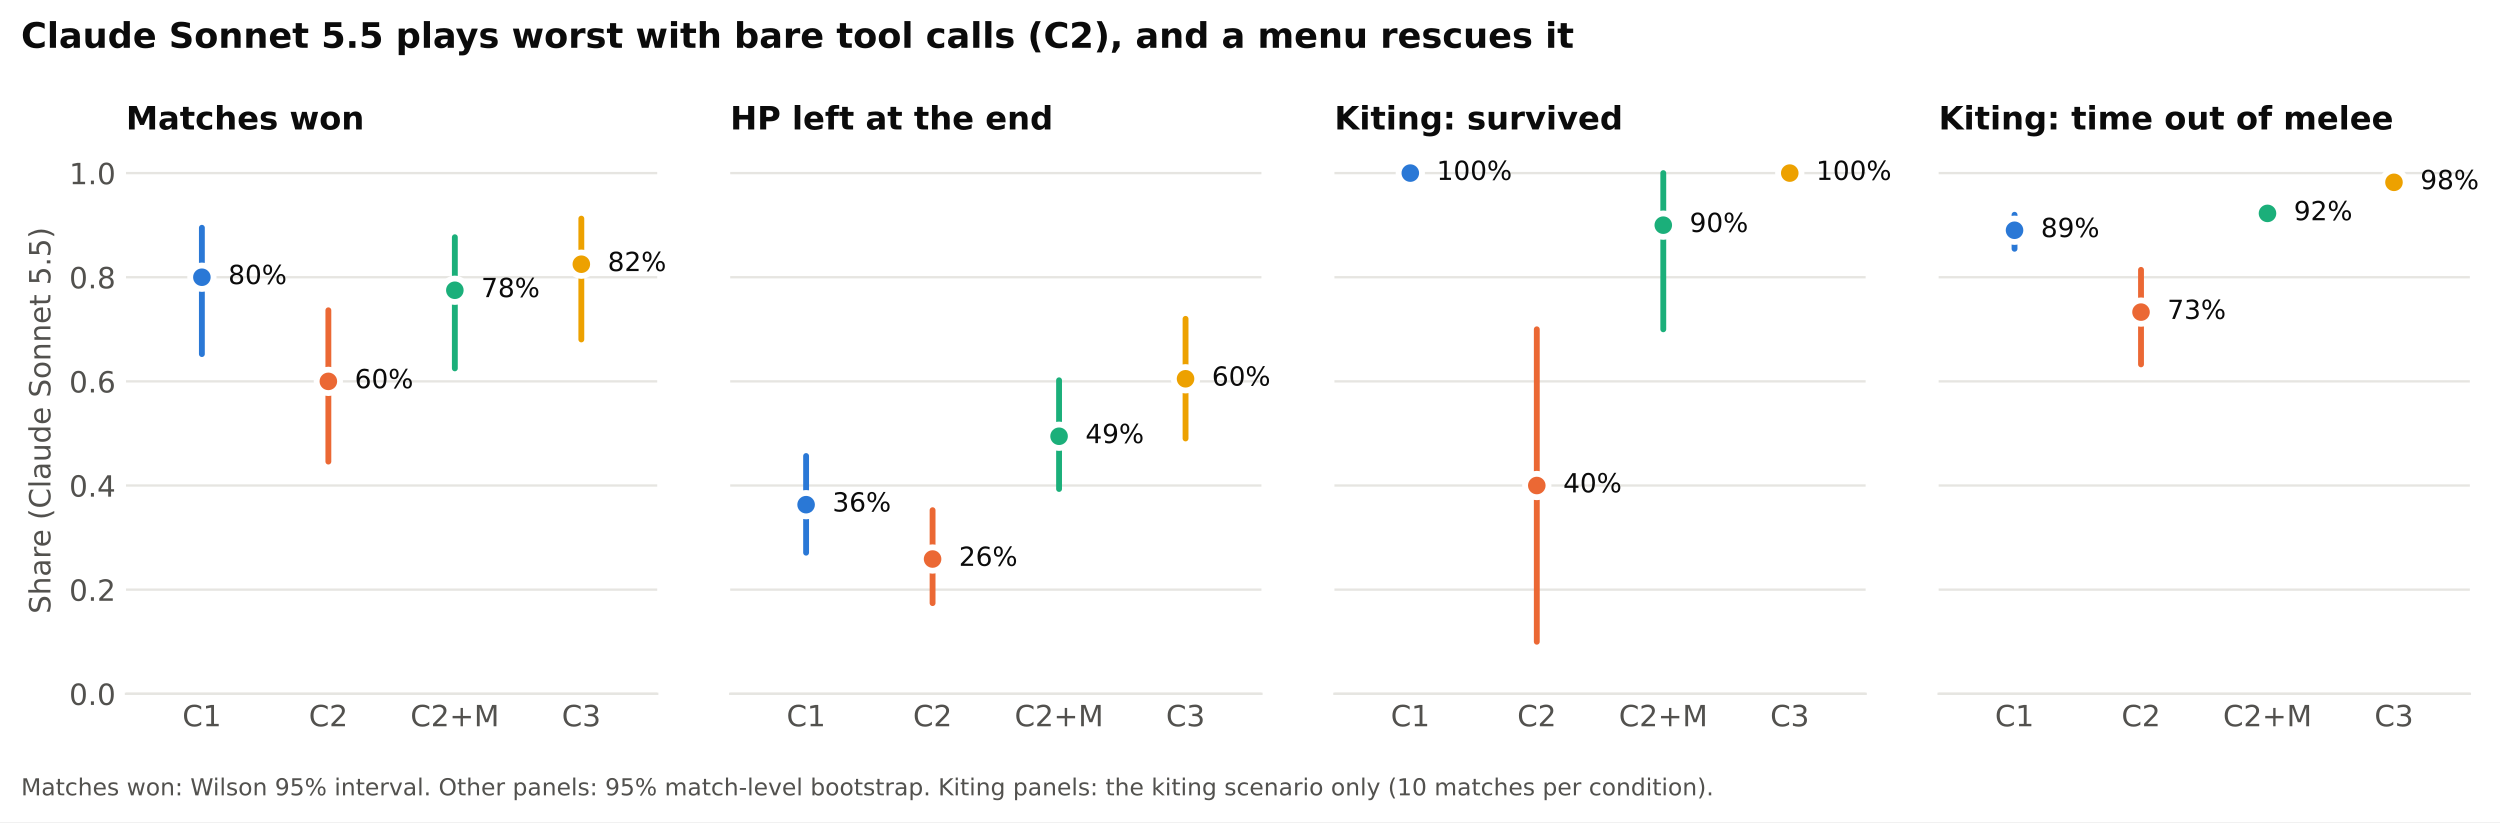
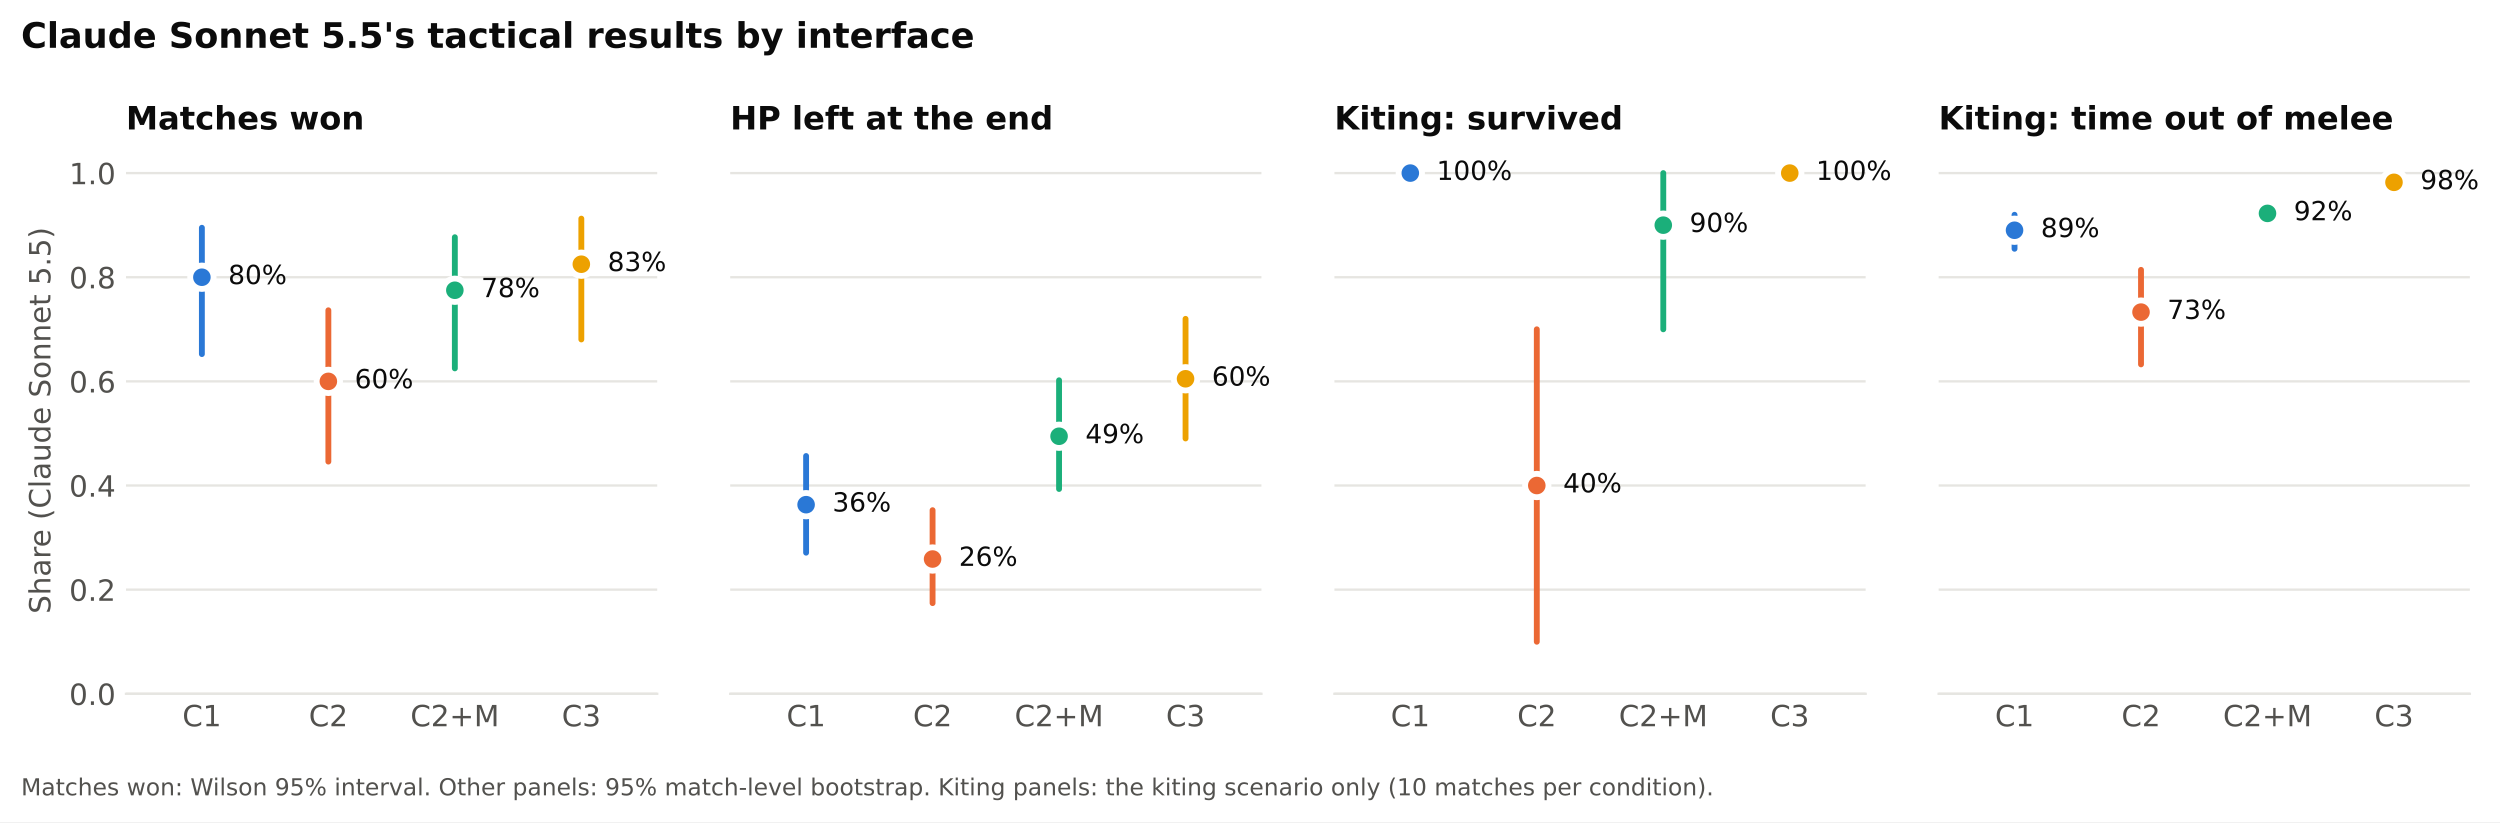
<svg xmlns="http://www.w3.org/2000/svg" xmlns:xlink="http://www.w3.org/1999/xlink" width="853.685pt" height="280.706pt" viewBox="0 0 853.685 280.706" version="1.1">
  <defs>
    <style type="text/css">*{stroke-linejoin: round; stroke-linecap: butt}</style>
  </defs>
  <g id="figure_1">
    <g id="patch_1">
      <path d="M 0 280.706  L 853.685 280.706  L 853.685 0  L 0 0  z " style="fill: #ffffff" />
    </g>
    <g id="axes_1">
      <g id="patch_2">
        <path d="M 43.022 236.916  L 224.422 236.916  L 224.422 50.216  L 43.022 50.216  z " style="fill: #ffffff" />
      </g>
      <g id="matplotlib.axis_1">
        <g id="xtick_1">
          <g id="line2d_1" />
          <g id="text_1">
            <text style="font-size: 10px; font-family: 'DejaVu Sans', 'Bitstream Vera Sans', 'Computer Modern Sans Serif', 'Lucida Grande', 'Verdana', 'Geneva', 'Lucid', 'Arial', 'Helvetica', 'Avant Garde', sans-serif; text-anchor: middle; fill: #52514e" x="68.937" y="248.014" transform="rotate(-0 68.93655 248.0137)">C1</text>
          </g>
        </g>
        <g id="xtick_2">
          <g id="line2d_2" />
          <g id="text_2">
            <text style="font-size: 10px; font-family: 'DejaVu Sans', 'Bitstream Vera Sans', 'Computer Modern Sans Serif', 'Lucida Grande', 'Verdana', 'Geneva', 'Lucid', 'Arial', 'Helvetica', 'Avant Garde', sans-serif; text-anchor: middle; fill: #52514e" x="112.127" y="248.014" transform="rotate(-0 112.1269 248.0137)">C2</text>
          </g>
        </g>
        <g id="xtick_3">
          <g id="line2d_3" />
          <g id="text_3">
            <text style="font-size: 10px; font-family: 'DejaVu Sans', 'Bitstream Vera Sans', 'Computer Modern Sans Serif', 'Lucida Grande', 'Verdana', 'Geneva', 'Lucid', 'Arial', 'Helvetica', 'Avant Garde', sans-serif; text-anchor: middle; fill: #52514e" x="155.317" y="248.014" transform="rotate(-0 155.3172 248.0137)">C2+M</text>
          </g>
        </g>
        <g id="xtick_4">
          <g id="line2d_4" />
          <g id="text_4">
            <text style="font-size: 10px; font-family: 'DejaVu Sans', 'Bitstream Vera Sans', 'Computer Modern Sans Serif', 'Lucida Grande', 'Verdana', 'Geneva', 'Lucid', 'Arial', 'Helvetica', 'Avant Garde', sans-serif; text-anchor: middle; fill: #52514e" x="198.508" y="248.014" transform="rotate(-0 198.5076 248.0137)">C3</text>
          </g>
        </g>
      </g>
      <g id="matplotlib.axis_2">
        <g id="ytick_1">
          <g id="line2d_5">
-             <path d="M 43.022 236.916  L 224.422 236.916  " clip-path="url(#p91f016bf5e)" style="fill: none; stroke: #e6e5e1; stroke-width: 0.8; stroke-linecap: square" />
+             <path d="M 43.022 236.916  L 224.422 236.916  " clip-path="url(#p547e25fc88)" style="fill: none; stroke: #e6e5e1; stroke-width: 0.8; stroke-linecap: square" />
          </g>
          <g id="line2d_6" />
          <g id="text_5">
            <text style="font-size: 10px; font-family: 'DejaVu Sans', 'Bitstream Vera Sans', 'Computer Modern Sans Serif', 'Lucida Grande', 'Verdana', 'Geneva', 'Lucid', 'Arial', 'Helvetica', 'Avant Garde', sans-serif; text-anchor: end; fill: #52514e" x="39.522" y="240.715" transform="rotate(-0 39.52234 240.7148)">0.0</text>
          </g>
        </g>
        <g id="ytick_2">
          <g id="line2d_7">
-             <path d="M 43.022 201.354  L 224.422 201.354  " clip-path="url(#p91f016bf5e)" style="fill: none; stroke: #e6e5e1; stroke-width: 0.8; stroke-linecap: square" />
+             <path d="M 43.022 201.354  L 224.422 201.354  " clip-path="url(#p547e25fc88)" style="fill: none; stroke: #e6e5e1; stroke-width: 0.8; stroke-linecap: square" />
          </g>
          <g id="line2d_8" />
          <g id="text_6">
            <text style="font-size: 10px; font-family: 'DejaVu Sans', 'Bitstream Vera Sans', 'Computer Modern Sans Serif', 'Lucida Grande', 'Verdana', 'Geneva', 'Lucid', 'Arial', 'Helvetica', 'Avant Garde', sans-serif; text-anchor: end; fill: #52514e" x="39.522" y="205.153" transform="rotate(-0 39.52234 205.153)">0.2</text>
          </g>
        </g>
        <g id="ytick_3">
          <g id="line2d_9">
-             <path d="M 43.022 165.792  L 224.422 165.792  " clip-path="url(#p91f016bf5e)" style="fill: none; stroke: #e6e5e1; stroke-width: 0.8; stroke-linecap: square" />
+             <path d="M 43.022 165.792  L 224.422 165.792  " clip-path="url(#p547e25fc88)" style="fill: none; stroke: #e6e5e1; stroke-width: 0.8; stroke-linecap: square" />
          </g>
          <g id="line2d_10" />
          <g id="text_7">
            <text style="font-size: 10px; font-family: 'DejaVu Sans', 'Bitstream Vera Sans', 'Computer Modern Sans Serif', 'Lucida Grande', 'Verdana', 'Geneva', 'Lucid', 'Arial', 'Helvetica', 'Avant Garde', sans-serif; text-anchor: end; fill: #52514e" x="39.522" y="169.591" transform="rotate(-0 39.52234 169.5911)">0.4</text>
          </g>
        </g>
        <g id="ytick_4">
          <g id="line2d_11">
-             <path d="M 43.022 130.23  L 224.422 130.23  " clip-path="url(#p91f016bf5e)" style="fill: none; stroke: #e6e5e1; stroke-width: 0.8; stroke-linecap: square" />
+             <path d="M 43.022 130.23  L 224.422 130.23  " clip-path="url(#p547e25fc88)" style="fill: none; stroke: #e6e5e1; stroke-width: 0.8; stroke-linecap: square" />
          </g>
          <g id="line2d_12" />
          <g id="text_8">
            <text style="font-size: 10px; font-family: 'DejaVu Sans', 'Bitstream Vera Sans', 'Computer Modern Sans Serif', 'Lucida Grande', 'Verdana', 'Geneva', 'Lucid', 'Arial', 'Helvetica', 'Avant Garde', sans-serif; text-anchor: end; fill: #52514e" x="39.522" y="134.029" transform="rotate(-0 39.52234 134.0292)">0.6</text>
          </g>
        </g>
        <g id="ytick_5">
          <g id="line2d_13">
-             <path d="M 43.022 94.669  L 224.422 94.669  " clip-path="url(#p91f016bf5e)" style="fill: none; stroke: #e6e5e1; stroke-width: 0.8; stroke-linecap: square" />
+             <path d="M 43.022 94.669  L 224.422 94.669  " clip-path="url(#p547e25fc88)" style="fill: none; stroke: #e6e5e1; stroke-width: 0.8; stroke-linecap: square" />
          </g>
          <g id="line2d_14" />
          <g id="text_9">
            <text style="font-size: 10px; font-family: 'DejaVu Sans', 'Bitstream Vera Sans', 'Computer Modern Sans Serif', 'Lucida Grande', 'Verdana', 'Geneva', 'Lucid', 'Arial', 'Helvetica', 'Avant Garde', sans-serif; text-anchor: end; fill: #52514e" x="39.522" y="98.467" transform="rotate(-0 39.52234 98.46739)">0.8</text>
          </g>
        </g>
        <g id="ytick_6">
          <g id="line2d_15">
-             <path d="M 43.022 59.107  L 224.422 59.107  " clip-path="url(#p91f016bf5e)" style="fill: none; stroke: #e6e5e1; stroke-width: 0.8; stroke-linecap: square" />
+             <path d="M 43.022 59.107  L 224.422 59.107  " clip-path="url(#p547e25fc88)" style="fill: none; stroke: #e6e5e1; stroke-width: 0.8; stroke-linecap: square" />
          </g>
          <g id="line2d_16" />
          <g id="text_10">
            <text style="font-size: 10px; font-family: 'DejaVu Sans', 'Bitstream Vera Sans', 'Computer Modern Sans Serif', 'Lucida Grande', 'Verdana', 'Geneva', 'Lucid', 'Arial', 'Helvetica', 'Avant Garde', sans-serif; text-anchor: end; fill: #52514e" x="39.522" y="62.906" transform="rotate(-0 39.52234 62.90553)">1.0</text>
          </g>
        </g>
        <g id="text_11">
          <text style="font-size: 10px; font-family: 'DejaVu Sans', 'Bitstream Vera Sans', 'Computer Modern Sans Serif', 'Lucida Grande', 'Verdana', 'Geneva', 'Lucid', 'Arial', 'Helvetica', 'Avant Garde', sans-serif; text-anchor: middle; fill: #52514e" x="17.217" y="143.566" transform="rotate(-90 17.21688 143.5661)">Share (Claude Sonnet 5.5)</text>
        </g>
      </g>
      <g id="LineCollection_1">
-         <path d="M 68.937 120.908  L 68.937 77.777  " clip-path="url(#p91f016bf5e)" style="fill: none; stroke: #2a78d6; stroke-width: 2; stroke-linecap: round" />
+         <path d="M 68.937 120.908  L 68.937 77.777  " clip-path="url(#p547e25fc88)" style="fill: none; stroke: #2a78d6; stroke-width: 2; stroke-linecap: round" />
      </g>
      <g id="LineCollection_2">
-         <path d="M 112.127 157.62  L 112.127 105.956  " clip-path="url(#p91f016bf5e)" style="fill: none; stroke: #eb6834; stroke-width: 2; stroke-linecap: round" />
+         <path d="M 112.127 157.62  L 112.127 105.956  " clip-path="url(#p547e25fc88)" style="fill: none; stroke: #eb6834; stroke-width: 2; stroke-linecap: round" />
      </g>
      <g id="LineCollection_3">
-         <path d="M 155.317 125.791  L 155.317 81.006  " clip-path="url(#p91f016bf5e)" style="fill: none; stroke: #1baf7a; stroke-width: 2; stroke-linecap: round" />
+         <path d="M 155.317 125.791  L 155.317 81.006  " clip-path="url(#p547e25fc88)" style="fill: none; stroke: #1baf7a; stroke-width: 2; stroke-linecap: round" />
      </g>
      <g id="LineCollection_4">
-         <path d="M 198.508 115.917  L 198.508 74.657  " clip-path="url(#p91f016bf5e)" style="fill: none; stroke: #eda100; stroke-width: 2; stroke-linecap: round" />
+         <path d="M 198.508 115.917  L 198.508 74.657  " clip-path="url(#p547e25fc88)" style="fill: none; stroke: #eda100; stroke-width: 2; stroke-linecap: round" />
      </g>
      <g id="patch_3">
        <path d="M 43.022 236.916  L 224.422 236.916  " style="fill: none; stroke: #e6e5e1; stroke-width: 0.8; stroke-linejoin: miter; stroke-linecap: square" />
      </g>
      <g id="line2d_17">
        <defs>
-           <path id="mb02698caf5" d="M 0 4  C 1.061 4 2.078 3.579 2.828 2.828  C 3.579 2.078 4 1.061 4 0  C 4 -1.061 3.579 -2.078 2.828 -2.828  C 2.078 -3.579 1.061 -4 0 -4  C -1.061 -4 -2.078 -3.579 -2.828 -2.828  C -3.579 -2.078 -4 -1.061 -4 0  C -4 1.061 -3.579 2.078 -2.828 2.828  C -2.078 3.579 -1.061 4 0 4  z " style="stroke: #ffffff; stroke-width: 2" />
+           <path id="mb22d5db943" d="M 0 4  C 1.061 4 2.078 3.579 2.828 2.828  C 3.579 2.078 4 1.061 4 0  C 4 -1.061 3.579 -2.078 2.828 -2.828  C 2.078 -3.579 1.061 -4 0 -4  C -1.061 -4 -2.078 -3.579 -2.828 -2.828  C -3.579 -2.078 -4 -1.061 -4 0  C -4 1.061 -3.579 2.078 -2.828 2.828  C -2.078 3.579 -1.061 4 0 4  z " style="stroke: #ffffff; stroke-width: 2" />
        </defs>
-         <g clip-path="url(#p91f016bf5e)">
-           <use xlink:href="#mb02698caf5" x="68.937" y="94.669" style="fill: #2a78d6; stroke: #ffffff; stroke-width: 2" />
+         <g clip-path="url(#p547e25fc88)">
+           <use xlink:href="#mb22d5db943" x="68.937" y="94.669" style="fill: #2a78d6; stroke: #ffffff; stroke-width: 2" />
        </g>
      </g>
      <g id="text_12">
        <text style="font-size: 9px; font-family: 'DejaVu Sans', 'Bitstream Vera Sans', 'Computer Modern Sans Serif', 'Lucida Grande', 'Verdana', 'Geneva', 'Lucid', 'Arial', 'Helvetica', 'Avant Garde', sans-serif; text-anchor: start; fill: #0b0b0b" x="77.937" y="97.006" transform="rotate(-0 77.93655 97.00645)">80%</text>
      </g>
      <g id="line2d_18">
        <defs>
-           <path id="ma6ddbdde8d" d="M 0 4  C 1.061 4 2.078 3.579 2.828 2.828  C 3.579 2.078 4 1.061 4 0  C 4 -1.061 3.579 -2.078 2.828 -2.828  C 2.078 -3.579 1.061 -4 0 -4  C -1.061 -4 -2.078 -3.579 -2.828 -2.828  C -3.579 -2.078 -4 -1.061 -4 0  C -4 1.061 -3.579 2.078 -2.828 2.828  C -2.078 3.579 -1.061 4 0 4  z " style="stroke: #ffffff; stroke-width: 2" />
+           <path id="mc337215d59" d="M 0 4  C 1.061 4 2.078 3.579 2.828 2.828  C 3.579 2.078 4 1.061 4 0  C 4 -1.061 3.579 -2.078 2.828 -2.828  C 2.078 -3.579 1.061 -4 0 -4  C -1.061 -4 -2.078 -3.579 -2.828 -2.828  C -3.579 -2.078 -4 -1.061 -4 0  C -4 1.061 -3.579 2.078 -2.828 2.828  C -2.078 3.579 -1.061 4 0 4  z " style="stroke: #ffffff; stroke-width: 2" />
        </defs>
-         <g clip-path="url(#p91f016bf5e)">
-           <use xlink:href="#ma6ddbdde8d" x="112.127" y="130.23" style="fill: #eb6834; stroke: #ffffff; stroke-width: 2" />
+         <g clip-path="url(#p547e25fc88)">
+           <use xlink:href="#mc337215d59" x="112.127" y="130.23" style="fill: #eb6834; stroke: #ffffff; stroke-width: 2" />
        </g>
      </g>
      <g id="text_13">
        <text style="font-size: 9px; font-family: 'DejaVu Sans', 'Bitstream Vera Sans', 'Computer Modern Sans Serif', 'Lucida Grande', 'Verdana', 'Geneva', 'Lucid', 'Arial', 'Helvetica', 'Avant Garde', sans-serif; text-anchor: start; fill: #0b0b0b" x="121.127" y="132.568" transform="rotate(-0 121.1269 132.5683)">60%</text>
      </g>
      <g id="line2d_19">
        <defs>
-           <path id="ma5e6fc3761" d="M 0 4  C 1.061 4 2.078 3.579 2.828 2.828  C 3.579 2.078 4 1.061 4 0  C 4 -1.061 3.579 -2.078 2.828 -2.828  C 2.078 -3.579 1.061 -4 0 -4  C -1.061 -4 -2.078 -3.579 -2.828 -2.828  C -3.579 -2.078 -4 -1.061 -4 0  C -4 1.061 -3.579 2.078 -2.828 2.828  C -2.078 3.579 -1.061 4 0 4  z " style="stroke: #ffffff; stroke-width: 2" />
+           <path id="mb53d1a69db" d="M 0 4  C 1.061 4 2.078 3.579 2.828 2.828  C 3.579 2.078 4 1.061 4 0  C 4 -1.061 3.579 -2.078 2.828 -2.828  C 2.078 -3.579 1.061 -4 0 -4  C -1.061 -4 -2.078 -3.579 -2.828 -2.828  C -3.579 -2.078 -4 -1.061 -4 0  C -4 1.061 -3.579 2.078 -2.828 2.828  C -2.078 3.579 -1.061 4 0 4  z " style="stroke: #ffffff; stroke-width: 2" />
        </defs>
-         <g clip-path="url(#p91f016bf5e)">
-           <use xlink:href="#ma5e6fc3761" x="155.317" y="99.114" style="fill: #1baf7a; stroke: #ffffff; stroke-width: 2" />
+         <g clip-path="url(#p547e25fc88)">
+           <use xlink:href="#mb53d1a69db" x="155.317" y="99.114" style="fill: #1baf7a; stroke: #ffffff; stroke-width: 2" />
        </g>
      </g>
      <g id="text_14">
        <text style="font-size: 9px; font-family: 'DejaVu Sans', 'Bitstream Vera Sans', 'Computer Modern Sans Serif', 'Lucida Grande', 'Verdana', 'Geneva', 'Lucid', 'Arial', 'Helvetica', 'Avant Garde', sans-serif; text-anchor: start; fill: #0b0b0b" x="164.317" y="101.452" transform="rotate(-0 164.3172 101.4517)">78%</text>
      </g>
      <g id="line2d_20">
        <defs>
-           <path id="mdd7c7eb9c5" d="M 0 4  C 1.061 4 2.078 3.579 2.828 2.828  C 3.579 2.078 4 1.061 4 0  C 4 -1.061 3.579 -2.078 2.828 -2.828  C 2.078 -3.579 1.061 -4 0 -4  C -1.061 -4 -2.078 -3.579 -2.828 -2.828  C -3.579 -2.078 -4 -1.061 -4 0  C -4 1.061 -3.579 2.078 -2.828 2.828  C -2.078 3.579 -1.061 4 0 4  z " style="stroke: #ffffff; stroke-width: 2" />
+           <path id="med25aad9d0" d="M 0 4  C 1.061 4 2.078 3.579 2.828 2.828  C 3.579 2.078 4 1.061 4 0  C 4 -1.061 3.579 -2.078 2.828 -2.828  C 2.078 -3.579 1.061 -4 0 -4  C -1.061 -4 -2.078 -3.579 -2.828 -2.828  C -3.579 -2.078 -4 -1.061 -4 0  C -4 1.061 -3.579 2.078 -2.828 2.828  C -2.078 3.579 -1.061 4 0 4  z " style="stroke: #ffffff; stroke-width: 2" />
        </defs>
-         <g clip-path="url(#p91f016bf5e)">
-           <use xlink:href="#mdd7c7eb9c5" x="198.508" y="90.223" style="fill: #eda100; stroke: #ffffff; stroke-width: 2" />
+         <g clip-path="url(#p547e25fc88)">
+           <use xlink:href="#med25aad9d0" x="198.508" y="90.223" style="fill: #eda100; stroke: #ffffff; stroke-width: 2" />
        </g>
      </g>
      <g id="text_15">
-         <text style="font-size: 9px; font-family: 'DejaVu Sans', 'Bitstream Vera Sans', 'Computer Modern Sans Serif', 'Lucida Grande', 'Verdana', 'Geneva', 'Lucid', 'Arial', 'Helvetica', 'Avant Garde', sans-serif; text-anchor: start; fill: #0b0b0b" x="207.508" y="92.561" transform="rotate(-0 207.5076 92.56122)">82%</text>
+         <text style="font-size: 9px; font-family: 'DejaVu Sans', 'Bitstream Vera Sans', 'Computer Modern Sans Serif', 'Lucida Grande', 'Verdana', 'Geneva', 'Lucid', 'Arial', 'Helvetica', 'Avant Garde', sans-serif; text-anchor: start; fill: #0b0b0b" x="207.508" y="92.561" transform="rotate(-0 207.5076 92.56122)">83%</text>
      </g>
      <g id="text_16">
        <text style="font-weight: 700; font-size: 11px; font-family: 'DejaVu Sans', 'Bitstream Vera Sans', 'Computer Modern Sans Serif', 'Lucida Grande', 'Verdana', 'Geneva', 'Lucid', 'Arial', 'Helvetica', 'Avant Garde', sans-serif; text-anchor: start; fill: #0b0b0b" x="43.022" y="44.216" transform="rotate(-0 43.02234 44.21623)">Matches won</text>
      </g>
    </g>
    <g id="axes_2">
      <g id="patch_4">
        <path d="M 249.347 236.916  L 430.746 236.916  L 430.746 50.216  L 249.347 50.216  z " style="fill: #ffffff" />
      </g>
      <g id="matplotlib.axis_3">
        <g id="xtick_5">
          <g id="line2d_21" />
          <g id="text_17">
            <text style="font-size: 10px; font-family: 'DejaVu Sans', 'Bitstream Vera Sans', 'Computer Modern Sans Serif', 'Lucida Grande', 'Verdana', 'Geneva', 'Lucid', 'Arial', 'Helvetica', 'Avant Garde', sans-serif; text-anchor: middle; fill: #52514e" x="275.261" y="248.014" transform="rotate(-0 275.261 248.0137)">C1</text>
          </g>
        </g>
        <g id="xtick_6">
          <g id="line2d_22" />
          <g id="text_18">
            <text style="font-size: 10px; font-family: 'DejaVu Sans', 'Bitstream Vera Sans', 'Computer Modern Sans Serif', 'Lucida Grande', 'Verdana', 'Geneva', 'Lucid', 'Arial', 'Helvetica', 'Avant Garde', sans-serif; text-anchor: middle; fill: #52514e" x="318.451" y="248.014" transform="rotate(-0 318.4513 248.0137)">C2</text>
          </g>
        </g>
        <g id="xtick_7">
          <g id="line2d_23" />
          <g id="text_19">
            <text style="font-size: 10px; font-family: 'DejaVu Sans', 'Bitstream Vera Sans', 'Computer Modern Sans Serif', 'Lucida Grande', 'Verdana', 'Geneva', 'Lucid', 'Arial', 'Helvetica', 'Avant Garde', sans-serif; text-anchor: middle; fill: #52514e" x="361.642" y="248.014" transform="rotate(-0 361.6417 248.0137)">C2+M</text>
          </g>
        </g>
        <g id="xtick_8">
          <g id="line2d_24" />
          <g id="text_20">
            <text style="font-size: 10px; font-family: 'DejaVu Sans', 'Bitstream Vera Sans', 'Computer Modern Sans Serif', 'Lucida Grande', 'Verdana', 'Geneva', 'Lucid', 'Arial', 'Helvetica', 'Avant Garde', sans-serif; text-anchor: middle; fill: #52514e" x="404.832" y="248.014" transform="rotate(-0 404.832 248.0137)">C3</text>
          </g>
        </g>
      </g>
      <g id="matplotlib.axis_4">
        <g id="ytick_7">
          <g id="line2d_25">
-             <path d="M 249.347 236.916  L 430.746 236.916  " clip-path="url(#p8718b25c88)" style="fill: none; stroke: #e6e5e1; stroke-width: 0.8; stroke-linecap: square" />
+             <path d="M 249.347 236.916  L 430.746 236.916  " clip-path="url(#pf38b390fea)" style="fill: none; stroke: #e6e5e1; stroke-width: 0.8; stroke-linecap: square" />
          </g>
          <g id="line2d_26" />
        </g>
        <g id="ytick_8">
          <g id="line2d_27">
-             <path d="M 249.347 201.354  L 430.746 201.354  " clip-path="url(#p8718b25c88)" style="fill: none; stroke: #e6e5e1; stroke-width: 0.8; stroke-linecap: square" />
+             <path d="M 249.347 201.354  L 430.746 201.354  " clip-path="url(#pf38b390fea)" style="fill: none; stroke: #e6e5e1; stroke-width: 0.8; stroke-linecap: square" />
          </g>
          <g id="line2d_28" />
        </g>
        <g id="ytick_9">
          <g id="line2d_29">
-             <path d="M 249.347 165.792  L 430.746 165.792  " clip-path="url(#p8718b25c88)" style="fill: none; stroke: #e6e5e1; stroke-width: 0.8; stroke-linecap: square" />
+             <path d="M 249.347 165.792  L 430.746 165.792  " clip-path="url(#pf38b390fea)" style="fill: none; stroke: #e6e5e1; stroke-width: 0.8; stroke-linecap: square" />
          </g>
          <g id="line2d_30" />
        </g>
        <g id="ytick_10">
          <g id="line2d_31">
-             <path d="M 249.347 130.23  L 430.746 130.23  " clip-path="url(#p8718b25c88)" style="fill: none; stroke: #e6e5e1; stroke-width: 0.8; stroke-linecap: square" />
+             <path d="M 249.347 130.23  L 430.746 130.23  " clip-path="url(#pf38b390fea)" style="fill: none; stroke: #e6e5e1; stroke-width: 0.8; stroke-linecap: square" />
          </g>
          <g id="line2d_32" />
        </g>
        <g id="ytick_11">
          <g id="line2d_33">
-             <path d="M 249.347 94.669  L 430.746 94.669  " clip-path="url(#p8718b25c88)" style="fill: none; stroke: #e6e5e1; stroke-width: 0.8; stroke-linecap: square" />
+             <path d="M 249.347 94.669  L 430.746 94.669  " clip-path="url(#pf38b390fea)" style="fill: none; stroke: #e6e5e1; stroke-width: 0.8; stroke-linecap: square" />
          </g>
          <g id="line2d_34" />
        </g>
        <g id="ytick_12">
          <g id="line2d_35">
-             <path d="M 249.347 59.107  L 430.746 59.107  " clip-path="url(#p8718b25c88)" style="fill: none; stroke: #e6e5e1; stroke-width: 0.8; stroke-linecap: square" />
+             <path d="M 249.347 59.107  L 430.746 59.107  " clip-path="url(#pf38b390fea)" style="fill: none; stroke: #e6e5e1; stroke-width: 0.8; stroke-linecap: square" />
          </g>
          <g id="line2d_36" />
        </g>
      </g>
      <g id="LineCollection_5">
-         <path d="M 275.261 188.729  L 275.261 155.718  " clip-path="url(#p8718b25c88)" style="fill: none; stroke: #2a78d6; stroke-width: 2; stroke-linecap: round" />
+         <path d="M 275.261 188.729  L 275.261 155.718  " clip-path="url(#pf38b390fea)" style="fill: none; stroke: #2a78d6; stroke-width: 2; stroke-linecap: round" />
      </g>
      <g id="LineCollection_6">
-         <path d="M 318.451 205.952  L 318.451 174.215  " clip-path="url(#p8718b25c88)" style="fill: none; stroke: #eb6834; stroke-width: 2; stroke-linecap: round" />
+         <path d="M 318.451 205.952  L 318.451 174.215  " clip-path="url(#pf38b390fea)" style="fill: none; stroke: #eb6834; stroke-width: 2; stroke-linecap: round" />
      </g>
      <g id="LineCollection_7">
-         <path d="M 361.642 166.974  L 361.642 129.858  " clip-path="url(#p8718b25c88)" style="fill: none; stroke: #1baf7a; stroke-width: 2; stroke-linecap: round" />
+         <path d="M 361.642 166.974  L 361.642 129.858  " clip-path="url(#pf38b390fea)" style="fill: none; stroke: #1baf7a; stroke-width: 2; stroke-linecap: round" />
      </g>
      <g id="LineCollection_8">
-         <path d="M 404.832 149.725  L 404.832 108.881  " clip-path="url(#p8718b25c88)" style="fill: none; stroke: #eda100; stroke-width: 2; stroke-linecap: round" />
+         <path d="M 404.832 149.725  L 404.832 108.881  " clip-path="url(#pf38b390fea)" style="fill: none; stroke: #eda100; stroke-width: 2; stroke-linecap: round" />
      </g>
      <g id="patch_5">
        <path d="M 249.347 236.916  L 430.746 236.916  " style="fill: none; stroke: #e6e5e1; stroke-width: 0.8; stroke-linejoin: miter; stroke-linecap: square" />
      </g>
      <g id="line2d_37">
-         <g clip-path="url(#p8718b25c88)">
-           <use xlink:href="#mb02698caf5" x="275.261" y="172.333" style="fill: #2a78d6; stroke: #ffffff; stroke-width: 2" />
+         <g clip-path="url(#pf38b390fea)">
+           <use xlink:href="#mb22d5db943" x="275.261" y="172.333" style="fill: #2a78d6; stroke: #ffffff; stroke-width: 2" />
        </g>
      </g>
      <g id="text_21">
        <text style="font-size: 9px; font-family: 'DejaVu Sans', 'Bitstream Vera Sans', 'Computer Modern Sans Serif', 'Lucida Grande', 'Verdana', 'Geneva', 'Lucid', 'Arial', 'Helvetica', 'Avant Garde', sans-serif; text-anchor: start; fill: #0b0b0b" x="284.261" y="174.671" transform="rotate(-0 284.261 174.671)">36%</text>
      </g>
      <g id="line2d_38">
-         <g clip-path="url(#p8718b25c88)">
-           <use xlink:href="#ma6ddbdde8d" x="318.451" y="190.891" style="fill: #eb6834; stroke: #ffffff; stroke-width: 2" />
+         <g clip-path="url(#pf38b390fea)">
+           <use xlink:href="#mc337215d59" x="318.451" y="190.891" style="fill: #eb6834; stroke: #ffffff; stroke-width: 2" />
        </g>
      </g>
      <g id="text_22">
        <text style="font-size: 9px; font-family: 'DejaVu Sans', 'Bitstream Vera Sans', 'Computer Modern Sans Serif', 'Lucida Grande', 'Verdana', 'Geneva', 'Lucid', 'Arial', 'Helvetica', 'Avant Garde', sans-serif; text-anchor: start; fill: #0b0b0b" x="327.451" y="193.229" transform="rotate(-0 327.4513 193.2285)">26%</text>
      </g>
      <g id="line2d_39">
-         <g clip-path="url(#p8718b25c88)">
-           <use xlink:href="#ma5e6fc3761" x="361.642" y="148.97" style="fill: #1baf7a; stroke: #ffffff; stroke-width: 2" />
+         <g clip-path="url(#pf38b390fea)">
+           <use xlink:href="#mb53d1a69db" x="361.642" y="148.97" style="fill: #1baf7a; stroke: #ffffff; stroke-width: 2" />
        </g>
      </g>
      <g id="text_23">
        <text style="font-size: 9px; font-family: 'DejaVu Sans', 'Bitstream Vera Sans', 'Computer Modern Sans Serif', 'Lucida Grande', 'Verdana', 'Geneva', 'Lucid', 'Arial', 'Helvetica', 'Avant Garde', sans-serif; text-anchor: start; fill: #0b0b0b" x="370.642" y="151.308" transform="rotate(-0 370.6417 151.3082)">49%</text>
      </g>
      <g id="line2d_40">
-         <g clip-path="url(#p8718b25c88)">
-           <use xlink:href="#mdd7c7eb9c5" x="404.832" y="129.344" style="fill: #eda100; stroke: #ffffff; stroke-width: 2" />
+         <g clip-path="url(#pf38b390fea)">
+           <use xlink:href="#med25aad9d0" x="404.832" y="129.344" style="fill: #eda100; stroke: #ffffff; stroke-width: 2" />
        </g>
      </g>
      <g id="text_24">
        <text style="font-size: 9px; font-family: 'DejaVu Sans', 'Bitstream Vera Sans', 'Computer Modern Sans Serif', 'Lucida Grande', 'Verdana', 'Geneva', 'Lucid', 'Arial', 'Helvetica', 'Avant Garde', sans-serif; text-anchor: start; fill: #0b0b0b" x="413.832" y="131.682" transform="rotate(-0 413.832 131.6821)">60%</text>
      </g>
      <g id="text_25">
        <text style="font-weight: 700; font-size: 11px; font-family: 'DejaVu Sans', 'Bitstream Vera Sans', 'Computer Modern Sans Serif', 'Lucida Grande', 'Verdana', 'Geneva', 'Lucid', 'Arial', 'Helvetica', 'Avant Garde', sans-serif; text-anchor: start; fill: #0b0b0b" x="249.347" y="44.216" transform="rotate(-0 249.3468 44.21623)">HP left at the end</text>
      </g>
    </g>
    <g id="axes_3">
      <g id="patch_6">
        <path d="M 455.671 236.916  L 637.071 236.916  L 637.071 50.216  L 455.671 50.216  z " style="fill: #ffffff" />
      </g>
      <g id="matplotlib.axis_5">
        <g id="xtick_9">
          <g id="line2d_41" />
          <g id="text_26">
            <text style="font-size: 10px; font-family: 'DejaVu Sans', 'Bitstream Vera Sans', 'Computer Modern Sans Serif', 'Lucida Grande', 'Verdana', 'Geneva', 'Lucid', 'Arial', 'Helvetica', 'Avant Garde', sans-serif; text-anchor: middle; fill: #52514e" x="481.585" y="248.014" transform="rotate(-0 481.5854 248.0137)">C1</text>
          </g>
        </g>
        <g id="xtick_10">
          <g id="line2d_42" />
          <g id="text_27">
            <text style="font-size: 10px; font-family: 'DejaVu Sans', 'Bitstream Vera Sans', 'Computer Modern Sans Serif', 'Lucida Grande', 'Verdana', 'Geneva', 'Lucid', 'Arial', 'Helvetica', 'Avant Garde', sans-serif; text-anchor: middle; fill: #52514e" x="524.776" y="248.014" transform="rotate(-0 524.7757 248.0137)">C2</text>
          </g>
        </g>
        <g id="xtick_11">
          <g id="line2d_43" />
          <g id="text_28">
            <text style="font-size: 10px; font-family: 'DejaVu Sans', 'Bitstream Vera Sans', 'Computer Modern Sans Serif', 'Lucida Grande', 'Verdana', 'Geneva', 'Lucid', 'Arial', 'Helvetica', 'Avant Garde', sans-serif; text-anchor: middle; fill: #52514e" x="567.966" y="248.014" transform="rotate(-0 567.9661 248.0137)">C2+M</text>
          </g>
        </g>
        <g id="xtick_12">
          <g id="line2d_44" />
          <g id="text_29">
            <text style="font-size: 10px; font-family: 'DejaVu Sans', 'Bitstream Vera Sans', 'Computer Modern Sans Serif', 'Lucida Grande', 'Verdana', 'Geneva', 'Lucid', 'Arial', 'Helvetica', 'Avant Garde', sans-serif; text-anchor: middle; fill: #52514e" x="611.156" y="248.014" transform="rotate(-0 611.1564 248.0137)">C3</text>
          </g>
        </g>
      </g>
      <g id="matplotlib.axis_6">
        <g id="ytick_13">
          <g id="line2d_45">
-             <path d="M 455.671 236.916  L 637.071 236.916  " clip-path="url(#p6d63c8e169)" style="fill: none; stroke: #e6e5e1; stroke-width: 0.8; stroke-linecap: square" />
+             <path d="M 455.671 236.916  L 637.071 236.916  " clip-path="url(#p2ade3f23be)" style="fill: none; stroke: #e6e5e1; stroke-width: 0.8; stroke-linecap: square" />
          </g>
          <g id="line2d_46" />
        </g>
        <g id="ytick_14">
          <g id="line2d_47">
-             <path d="M 455.671 201.354  L 637.071 201.354  " clip-path="url(#p6d63c8e169)" style="fill: none; stroke: #e6e5e1; stroke-width: 0.8; stroke-linecap: square" />
+             <path d="M 455.671 201.354  L 637.071 201.354  " clip-path="url(#p2ade3f23be)" style="fill: none; stroke: #e6e5e1; stroke-width: 0.8; stroke-linecap: square" />
          </g>
          <g id="line2d_48" />
        </g>
        <g id="ytick_15">
          <g id="line2d_49">
-             <path d="M 455.671 165.792  L 637.071 165.792  " clip-path="url(#p6d63c8e169)" style="fill: none; stroke: #e6e5e1; stroke-width: 0.8; stroke-linecap: square" />
+             <path d="M 455.671 165.792  L 637.071 165.792  " clip-path="url(#p2ade3f23be)" style="fill: none; stroke: #e6e5e1; stroke-width: 0.8; stroke-linecap: square" />
          </g>
          <g id="line2d_50" />
        </g>
        <g id="ytick_16">
          <g id="line2d_51">
-             <path d="M 455.671 130.23  L 637.071 130.23  " clip-path="url(#p6d63c8e169)" style="fill: none; stroke: #e6e5e1; stroke-width: 0.8; stroke-linecap: square" />
+             <path d="M 455.671 130.23  L 637.071 130.23  " clip-path="url(#p2ade3f23be)" style="fill: none; stroke: #e6e5e1; stroke-width: 0.8; stroke-linecap: square" />
          </g>
          <g id="line2d_52" />
        </g>
        <g id="ytick_17">
          <g id="line2d_53">
-             <path d="M 455.671 94.669  L 637.071 94.669  " clip-path="url(#p6d63c8e169)" style="fill: none; stroke: #e6e5e1; stroke-width: 0.8; stroke-linecap: square" />
+             <path d="M 455.671 94.669  L 637.071 94.669  " clip-path="url(#p2ade3f23be)" style="fill: none; stroke: #e6e5e1; stroke-width: 0.8; stroke-linecap: square" />
          </g>
          <g id="line2d_54" />
        </g>
        <g id="ytick_18">
          <g id="line2d_55">
-             <path d="M 455.671 59.107  L 637.071 59.107  " clip-path="url(#p6d63c8e169)" style="fill: none; stroke: #e6e5e1; stroke-width: 0.8; stroke-linecap: square" />
+             <path d="M 455.671 59.107  L 637.071 59.107  " clip-path="url(#p2ade3f23be)" style="fill: none; stroke: #e6e5e1; stroke-width: 0.8; stroke-linecap: square" />
          </g>
          <g id="line2d_56" />
        </g>
      </g>
      <g id="LineCollection_9">
-         <path d="M 481.585 59.107  L 481.585 59.107  " clip-path="url(#p6d63c8e169)" style="fill: none; stroke: #2a78d6; stroke-width: 2; stroke-linecap: round" />
+         <path d="M 481.585 59.107  L 481.585 59.107  " clip-path="url(#p2ade3f23be)" style="fill: none; stroke: #2a78d6; stroke-width: 2; stroke-linecap: round" />
      </g>
      <g id="LineCollection_10">
-         <path d="M 524.776 219.135  L 524.776 112.449  " clip-path="url(#p6d63c8e169)" style="fill: none; stroke: #eb6834; stroke-width: 2; stroke-linecap: round" />
+         <path d="M 524.776 219.135  L 524.776 112.449  " clip-path="url(#p2ade3f23be)" style="fill: none; stroke: #eb6834; stroke-width: 2; stroke-linecap: round" />
      </g>
      <g id="LineCollection_11">
-         <path d="M 567.966 112.449  L 567.966 59.107  " clip-path="url(#p6d63c8e169)" style="fill: none; stroke: #1baf7a; stroke-width: 2; stroke-linecap: round" />
+         <path d="M 567.966 112.449  L 567.966 59.107  " clip-path="url(#p2ade3f23be)" style="fill: none; stroke: #1baf7a; stroke-width: 2; stroke-linecap: round" />
      </g>
      <g id="LineCollection_12">
-         <path d="M 611.156 59.107  L 611.156 59.107  " clip-path="url(#p6d63c8e169)" style="fill: none; stroke: #eda100; stroke-width: 2; stroke-linecap: round" />
+         <path d="M 611.156 59.107  L 611.156 59.107  " clip-path="url(#p2ade3f23be)" style="fill: none; stroke: #eda100; stroke-width: 2; stroke-linecap: round" />
      </g>
      <g id="patch_7">
        <path d="M 455.671 236.916  L 637.071 236.916  " style="fill: none; stroke: #e6e5e1; stroke-width: 0.8; stroke-linejoin: miter; stroke-linecap: square" />
      </g>
      <g id="line2d_57">
-         <g clip-path="url(#p6d63c8e169)">
-           <use xlink:href="#mb02698caf5" x="481.585" y="59.107" style="fill: #2a78d6; stroke: #ffffff; stroke-width: 2" />
+         <g clip-path="url(#p2ade3f23be)">
+           <use xlink:href="#mb22d5db943" x="481.585" y="59.107" style="fill: #2a78d6; stroke: #ffffff; stroke-width: 2" />
        </g>
      </g>
      <g id="text_30">
        <text style="font-size: 9px; font-family: 'DejaVu Sans', 'Bitstream Vera Sans', 'Computer Modern Sans Serif', 'Lucida Grande', 'Verdana', 'Geneva', 'Lucid', 'Arial', 'Helvetica', 'Avant Garde', sans-serif; text-anchor: start; fill: #0b0b0b" x="490.585" y="61.445" transform="rotate(-0 490.5854 61.44459)">100%</text>
      </g>
      <g id="line2d_58">
-         <g clip-path="url(#p6d63c8e169)">
-           <use xlink:href="#ma6ddbdde8d" x="524.776" y="165.792" style="fill: #eb6834; stroke: #ffffff; stroke-width: 2" />
+         <g clip-path="url(#p2ade3f23be)">
+           <use xlink:href="#mc337215d59" x="524.776" y="165.792" style="fill: #eb6834; stroke: #ffffff; stroke-width: 2" />
        </g>
      </g>
      <g id="text_31">
        <text style="font-size: 9px; font-family: 'DejaVu Sans', 'Bitstream Vera Sans', 'Computer Modern Sans Serif', 'Lucida Grande', 'Verdana', 'Geneva', 'Lucid', 'Arial', 'Helvetica', 'Avant Garde', sans-serif; text-anchor: start; fill: #0b0b0b" x="533.776" y="168.13" transform="rotate(-0 533.7757 168.1302)">40%</text>
      </g>
      <g id="line2d_59">
-         <g clip-path="url(#p6d63c8e169)">
-           <use xlink:href="#ma5e6fc3761" x="567.966" y="76.888" style="fill: #1baf7a; stroke: #ffffff; stroke-width: 2" />
+         <g clip-path="url(#p2ade3f23be)">
+           <use xlink:href="#mb53d1a69db" x="567.966" y="76.888" style="fill: #1baf7a; stroke: #ffffff; stroke-width: 2" />
        </g>
      </g>
      <g id="text_32">
        <text style="font-size: 9px; font-family: 'DejaVu Sans', 'Bitstream Vera Sans', 'Computer Modern Sans Serif', 'Lucida Grande', 'Verdana', 'Geneva', 'Lucid', 'Arial', 'Helvetica', 'Avant Garde', sans-serif; text-anchor: start; fill: #0b0b0b" x="576.966" y="79.226" transform="rotate(-0 576.9661 79.22552)">90%</text>
      </g>
      <g id="line2d_60">
-         <g clip-path="url(#p6d63c8e169)">
-           <use xlink:href="#mdd7c7eb9c5" x="611.156" y="59.107" style="fill: #eda100; stroke: #ffffff; stroke-width: 2" />
+         <g clip-path="url(#p2ade3f23be)">
+           <use xlink:href="#med25aad9d0" x="611.156" y="59.107" style="fill: #eda100; stroke: #ffffff; stroke-width: 2" />
        </g>
      </g>
      <g id="text_33">
        <text style="font-size: 9px; font-family: 'DejaVu Sans', 'Bitstream Vera Sans', 'Computer Modern Sans Serif', 'Lucida Grande', 'Verdana', 'Geneva', 'Lucid', 'Arial', 'Helvetica', 'Avant Garde', sans-serif; text-anchor: start; fill: #0b0b0b" x="620.156" y="61.445" transform="rotate(-0 620.1564 61.44459)">100%</text>
      </g>
      <g id="text_34">
        <text style="font-weight: 700; font-size: 11px; font-family: 'DejaVu Sans', 'Bitstream Vera Sans', 'Computer Modern Sans Serif', 'Lucida Grande', 'Verdana', 'Geneva', 'Lucid', 'Arial', 'Helvetica', 'Avant Garde', sans-serif; text-anchor: start; fill: #0b0b0b" x="455.671" y="44.216" transform="rotate(-0 455.6712 44.21623)">Kiting: survived</text>
      </g>
    </g>
    <g id="axes_4">
      <g id="patch_8">
        <path d="M 661.996 236.916  L 843.395 236.916  L 843.395 50.216  L 661.996 50.216  z " style="fill: #ffffff" />
      </g>
      <g id="matplotlib.axis_7">
        <g id="xtick_13">
          <g id="line2d_61" />
          <g id="text_35">
            <text style="font-size: 10px; font-family: 'DejaVu Sans', 'Bitstream Vera Sans', 'Computer Modern Sans Serif', 'Lucida Grande', 'Verdana', 'Geneva', 'Lucid', 'Arial', 'Helvetica', 'Avant Garde', sans-serif; text-anchor: middle; fill: #52514e" x="687.91" y="248.014" transform="rotate(-0 687.9098 248.0137)">C1</text>
          </g>
        </g>
        <g id="xtick_14">
          <g id="line2d_62" />
          <g id="text_36">
            <text style="font-size: 10px; font-family: 'DejaVu Sans', 'Bitstream Vera Sans', 'Computer Modern Sans Serif', 'Lucida Grande', 'Verdana', 'Geneva', 'Lucid', 'Arial', 'Helvetica', 'Avant Garde', sans-serif; text-anchor: middle; fill: #52514e" x="731.1" y="248.014" transform="rotate(-0 731.1001 248.0137)">C2</text>
          </g>
        </g>
        <g id="xtick_15">
          <g id="line2d_63" />
          <g id="text_37">
            <text style="font-size: 10px; font-family: 'DejaVu Sans', 'Bitstream Vera Sans', 'Computer Modern Sans Serif', 'Lucida Grande', 'Verdana', 'Geneva', 'Lucid', 'Arial', 'Helvetica', 'Avant Garde', sans-serif; text-anchor: middle; fill: #52514e" x="774.29" y="248.014" transform="rotate(-0 774.2905 248.0137)">C2+M</text>
          </g>
        </g>
        <g id="xtick_16">
          <g id="line2d_64" />
          <g id="text_38">
            <text style="font-size: 10px; font-family: 'DejaVu Sans', 'Bitstream Vera Sans', 'Computer Modern Sans Serif', 'Lucida Grande', 'Verdana', 'Geneva', 'Lucid', 'Arial', 'Helvetica', 'Avant Garde', sans-serif; text-anchor: middle; fill: #52514e" x="817.481" y="248.014" transform="rotate(-0 817.4808 248.0137)">C3</text>
          </g>
        </g>
      </g>
      <g id="matplotlib.axis_8">
        <g id="ytick_19">
          <g id="line2d_65">
-             <path d="M 661.996 236.916  L 843.395 236.916  " clip-path="url(#p4be7d66f79)" style="fill: none; stroke: #e6e5e1; stroke-width: 0.8; stroke-linecap: square" />
+             <path d="M 661.996 236.916  L 843.395 236.916  " clip-path="url(#pea3bf0dfb9)" style="fill: none; stroke: #e6e5e1; stroke-width: 0.8; stroke-linecap: square" />
          </g>
          <g id="line2d_66" />
        </g>
        <g id="ytick_20">
          <g id="line2d_67">
-             <path d="M 661.996 201.354  L 843.395 201.354  " clip-path="url(#p4be7d66f79)" style="fill: none; stroke: #e6e5e1; stroke-width: 0.8; stroke-linecap: square" />
+             <path d="M 661.996 201.354  L 843.395 201.354  " clip-path="url(#pea3bf0dfb9)" style="fill: none; stroke: #e6e5e1; stroke-width: 0.8; stroke-linecap: square" />
          </g>
          <g id="line2d_68" />
        </g>
        <g id="ytick_21">
          <g id="line2d_69">
-             <path d="M 661.996 165.792  L 843.395 165.792  " clip-path="url(#p4be7d66f79)" style="fill: none; stroke: #e6e5e1; stroke-width: 0.8; stroke-linecap: square" />
+             <path d="M 661.996 165.792  L 843.395 165.792  " clip-path="url(#pea3bf0dfb9)" style="fill: none; stroke: #e6e5e1; stroke-width: 0.8; stroke-linecap: square" />
          </g>
          <g id="line2d_70" />
        </g>
        <g id="ytick_22">
          <g id="line2d_71">
-             <path d="M 661.996 130.23  L 843.395 130.23  " clip-path="url(#p4be7d66f79)" style="fill: none; stroke: #e6e5e1; stroke-width: 0.8; stroke-linecap: square" />
+             <path d="M 661.996 130.23  L 843.395 130.23  " clip-path="url(#pea3bf0dfb9)" style="fill: none; stroke: #e6e5e1; stroke-width: 0.8; stroke-linecap: square" />
          </g>
          <g id="line2d_72" />
        </g>
        <g id="ytick_23">
          <g id="line2d_73">
-             <path d="M 661.996 94.669  L 843.395 94.669  " clip-path="url(#p4be7d66f79)" style="fill: none; stroke: #e6e5e1; stroke-width: 0.8; stroke-linecap: square" />
+             <path d="M 661.996 94.669  L 843.395 94.669  " clip-path="url(#pea3bf0dfb9)" style="fill: none; stroke: #e6e5e1; stroke-width: 0.8; stroke-linecap: square" />
          </g>
          <g id="line2d_74" />
        </g>
        <g id="ytick_24">
          <g id="line2d_75">
-             <path d="M 661.996 59.107  L 843.395 59.107  " clip-path="url(#p4be7d66f79)" style="fill: none; stroke: #e6e5e1; stroke-width: 0.8; stroke-linecap: square" />
+             <path d="M 661.996 59.107  L 843.395 59.107  " clip-path="url(#pea3bf0dfb9)" style="fill: none; stroke: #e6e5e1; stroke-width: 0.8; stroke-linecap: square" />
          </g>
          <g id="line2d_76" />
        </g>
      </g>
      <g id="LineCollection_13">
-         <path d="M 687.91 84.95  L 687.91 73.34  " clip-path="url(#p4be7d66f79)" style="fill: none; stroke: #2a78d6; stroke-width: 2; stroke-linecap: round" />
+         <path d="M 687.91 84.95  L 687.91 73.34  " clip-path="url(#pea3bf0dfb9)" style="fill: none; stroke: #2a78d6; stroke-width: 2; stroke-linecap: round" />
      </g>
      <g id="LineCollection_14">
-         <path d="M 731.1 124.425  L 731.1 92.148  " clip-path="url(#p4be7d66f79)" style="fill: none; stroke: #eb6834; stroke-width: 2; stroke-linecap: round" />
+         <path d="M 731.1 124.425  L 731.1 92.148  " clip-path="url(#pea3bf0dfb9)" style="fill: none; stroke: #eb6834; stroke-width: 2; stroke-linecap: round" />
      </g>
      <g id="LineCollection_15">
-         <path d="M 774.29 74.959  L 774.29 70.713  " clip-path="url(#p4be7d66f79)" style="fill: none; stroke: #1baf7a; stroke-width: 2; stroke-linecap: round" />
+         <path d="M 774.29 74.959  L 774.29 70.713  " clip-path="url(#pea3bf0dfb9)" style="fill: none; stroke: #1baf7a; stroke-width: 2; stroke-linecap: round" />
      </g>
      <g id="LineCollection_16">
-         <path d="M 817.481 65.717  L 817.481 59.587  " clip-path="url(#p4be7d66f79)" style="fill: none; stroke: #eda100; stroke-width: 2; stroke-linecap: round" />
+         <path d="M 817.481 65.717  L 817.481 59.587  " clip-path="url(#pea3bf0dfb9)" style="fill: none; stroke: #eda100; stroke-width: 2; stroke-linecap: round" />
      </g>
      <g id="patch_9">
        <path d="M 661.996 236.916  L 843.395 236.916  " style="fill: none; stroke: #e6e5e1; stroke-width: 0.8; stroke-linejoin: miter; stroke-linecap: square" />
      </g>
      <g id="line2d_77">
-         <g clip-path="url(#p4be7d66f79)">
-           <use xlink:href="#mb02698caf5" x="687.91" y="78.627" style="fill: #2a78d6; stroke: #ffffff; stroke-width: 2" />
+         <g clip-path="url(#pea3bf0dfb9)">
+           <use xlink:href="#mb22d5db943" x="687.91" y="78.627" style="fill: #2a78d6; stroke: #ffffff; stroke-width: 2" />
        </g>
      </g>
      <g id="text_39">
        <text style="font-size: 9px; font-family: 'DejaVu Sans', 'Bitstream Vera Sans', 'Computer Modern Sans Serif', 'Lucida Grande', 'Verdana', 'Geneva', 'Lucid', 'Arial', 'Helvetica', 'Avant Garde', sans-serif; text-anchor: start; fill: #0b0b0b" x="696.91" y="80.965" transform="rotate(-0 696.9098 80.9651)">89%</text>
      </g>
      <g id="line2d_78">
-         <g clip-path="url(#p4be7d66f79)">
-           <use xlink:href="#ma6ddbdde8d" x="731.1" y="106.578" style="fill: #eb6834; stroke: #ffffff; stroke-width: 2" />
+         <g clip-path="url(#pea3bf0dfb9)">
+           <use xlink:href="#mc337215d59" x="731.1" y="106.578" style="fill: #eb6834; stroke: #ffffff; stroke-width: 2" />
        </g>
      </g>
      <g id="text_40">
        <text style="font-size: 9px; font-family: 'DejaVu Sans', 'Bitstream Vera Sans', 'Computer Modern Sans Serif', 'Lucida Grande', 'Verdana', 'Geneva', 'Lucid', 'Arial', 'Helvetica', 'Avant Garde', sans-serif; text-anchor: start; fill: #0b0b0b" x="740.1" y="108.915" transform="rotate(-0 740.1001 108.9154)">73%</text>
      </g>
      <g id="line2d_79">
-         <g clip-path="url(#p4be7d66f79)">
-           <use xlink:href="#ma5e6fc3761" x="774.29" y="72.867" style="fill: #1baf7a; stroke: #ffffff; stroke-width: 2" />
+         <g clip-path="url(#pea3bf0dfb9)">
+           <use xlink:href="#mb53d1a69db" x="774.29" y="72.867" style="fill: #1baf7a; stroke: #ffffff; stroke-width: 2" />
        </g>
      </g>
      <g id="text_41">
        <text style="font-size: 9px; font-family: 'DejaVu Sans', 'Bitstream Vera Sans', 'Computer Modern Sans Serif', 'Lucida Grande', 'Verdana', 'Geneva', 'Lucid', 'Arial', 'Helvetica', 'Avant Garde', sans-serif; text-anchor: start; fill: #0b0b0b" x="783.29" y="75.205" transform="rotate(-0 783.2905 75.20516)">92%</text>
      </g>
      <g id="line2d_80">
-         <g clip-path="url(#p4be7d66f79)">
-           <use xlink:href="#mdd7c7eb9c5" x="817.481" y="62.261" style="fill: #eda100; stroke: #ffffff; stroke-width: 2" />
+         <g clip-path="url(#pea3bf0dfb9)">
+           <use xlink:href="#med25aad9d0" x="817.481" y="62.261" style="fill: #eda100; stroke: #ffffff; stroke-width: 2" />
        </g>
      </g>
      <g id="text_42">
        <text style="font-size: 9px; font-family: 'DejaVu Sans', 'Bitstream Vera Sans', 'Computer Modern Sans Serif', 'Lucida Grande', 'Verdana', 'Geneva', 'Lucid', 'Arial', 'Helvetica', 'Avant Garde', sans-serif; text-anchor: start; fill: #0b0b0b" x="826.481" y="64.599" transform="rotate(-0 826.4808 64.59926)">98%</text>
      </g>
      <g id="text_43">
        <text style="font-weight: 700; font-size: 11px; font-family: 'DejaVu Sans', 'Bitstream Vera Sans', 'Computer Modern Sans Serif', 'Lucida Grande', 'Verdana', 'Geneva', 'Lucid', 'Arial', 'Helvetica', 'Avant Garde', sans-serif; text-anchor: start; fill: #0b0b0b" x="661.996" y="44.216" transform="rotate(-0 661.9956 44.21623)">Kiting: time out of melee</text>
      </g>
    </g>
    <g id="text_44">
-       <text style="font-weight: 700; font-size: 12px; font-family: 'DejaVu Sans', 'Bitstream Vera Sans', 'Computer Modern Sans Serif', 'Lucida Grande', 'Verdana', 'Geneva', 'Lucid', 'Arial', 'Helvetica', 'Avant Garde', sans-serif; text-anchor: start; fill: #0b0b0b" x="7.2" y="16.318" transform="rotate(-0 7.2 16.31812)">Claude Sonnet 5.5 plays worst with bare tool calls (C2), and a menu rescues it</text>
+       <text style="font-weight: 700; font-size: 12px; font-family: 'DejaVu Sans', 'Bitstream Vera Sans', 'Computer Modern Sans Serif', 'Lucida Grande', 'Verdana', 'Geneva', 'Lucid', 'Arial', 'Helvetica', 'Avant Garde', sans-serif; text-anchor: start; fill: #0b0b0b" x="7.2" y="16.318" transform="rotate(-0 7.2 16.31812)">Claude Sonnet 5.5's tactical results by interface</text>
    </g>
    <g id="text_45">
      <text style="font-size: 8px; font-family: 'DejaVu Sans', 'Bitstream Vera Sans', 'Computer Modern Sans Serif', 'Lucida Grande', 'Verdana', 'Geneva', 'Lucid', 'Arial', 'Helvetica', 'Avant Garde', sans-serif; text-anchor: start; fill: #52514e" x="7.2" y="271.584" transform="rotate(-0 7.2 271.584)">Matches won: Wilson 95% interval. Other panels: 95% match-level bootstrap. Kiting panels: the kiting scenario only (10 matches per condition).</text>
    </g>
  </g>
  <defs>
-     <clipPath id="p91f016bf5e">
+     <clipPath id="p547e25fc88">
      <rect x="43.022" y="50.216" width="181.399" height="186.7" />
    </clipPath>
-     <clipPath id="p8718b25c88">
+     <clipPath id="pf38b390fea">
      <rect x="249.347" y="50.216" width="181.399" height="186.7" />
    </clipPath>
-     <clipPath id="p6d63c8e169">
+     <clipPath id="p2ade3f23be">
      <rect x="455.671" y="50.216" width="181.399" height="186.7" />
    </clipPath>
-     <clipPath id="p4be7d66f79">
+     <clipPath id="pea3bf0dfb9">
      <rect x="661.996" y="50.216" width="181.399" height="186.7" />
    </clipPath>
  </defs>
</svg>
